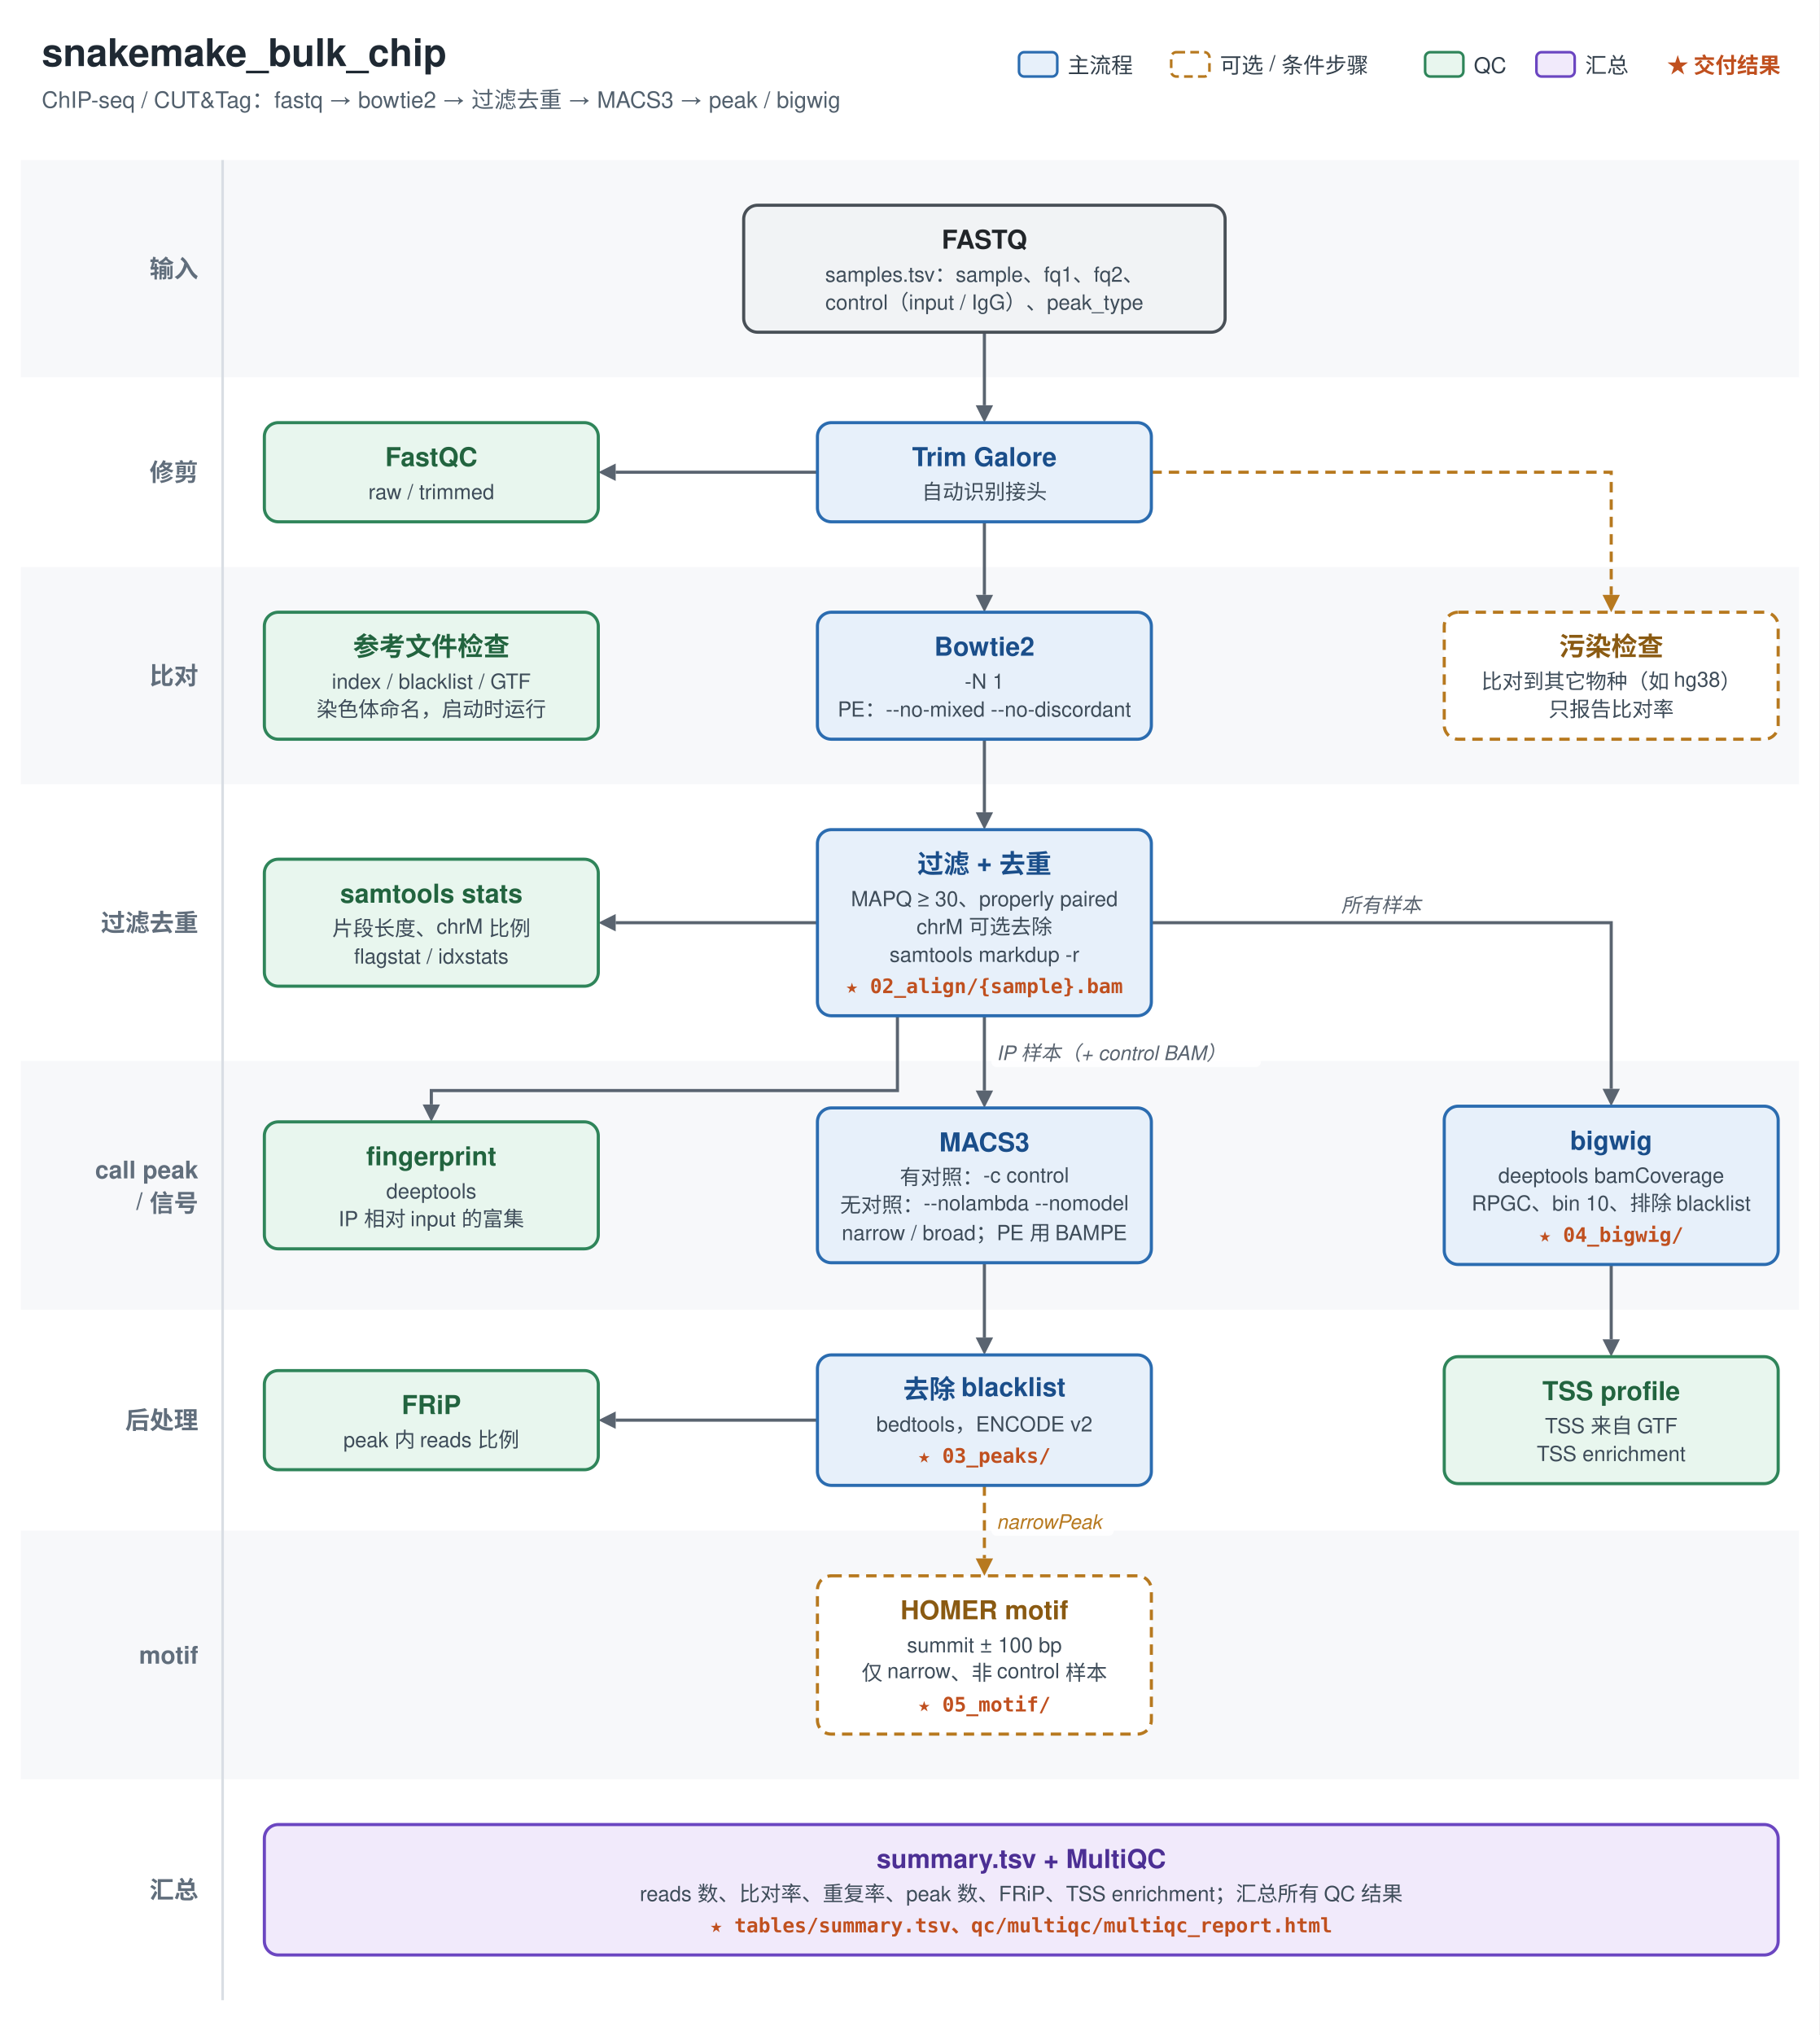
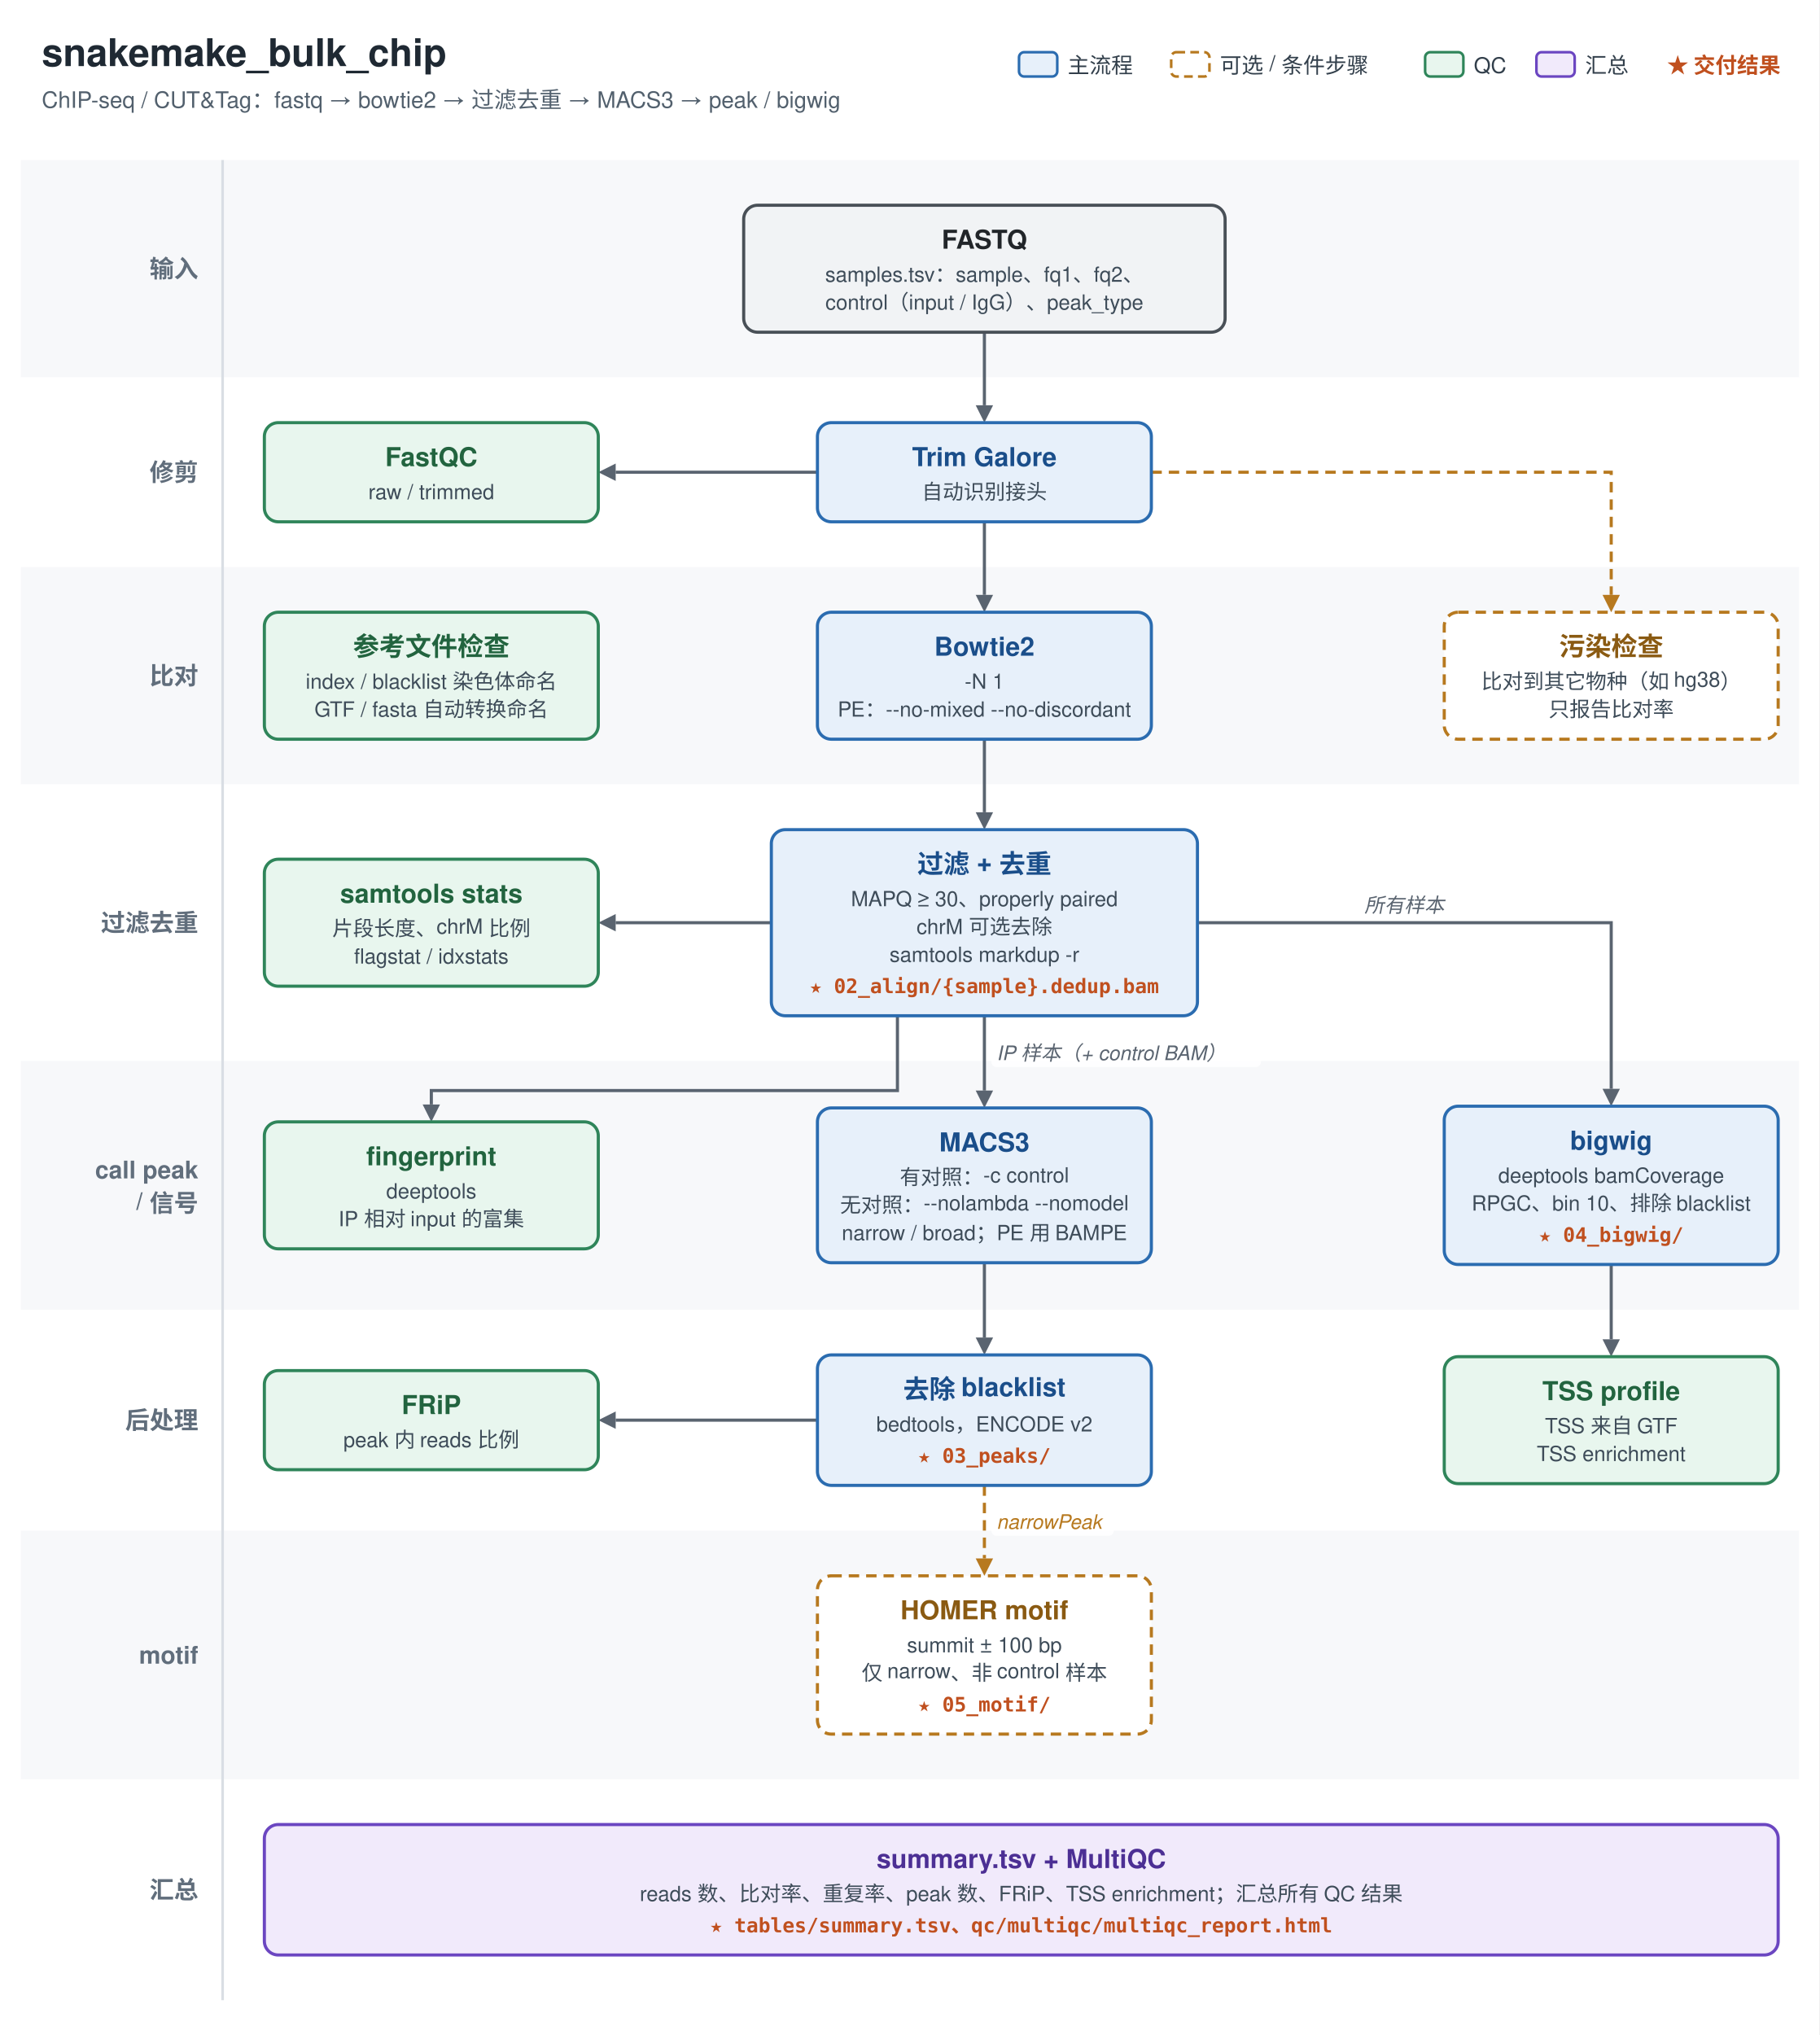
<svg xmlns="http://www.w3.org/2000/svg" width="1046" height="1170" viewBox="0 0 1046 1170" font-family="Helvetica, Arial, 'PingFang SC', 'Microsoft YaHei', 'Noto Sans CJK SC', 'WenQuanYi Micro Hei', sans-serif">
  <rect width="100%" height="100%" fill="#FFFFFF" />
  <text x="24" y="38" font-size="22" font-weight="700" fill="#1F2933">snakemake_bulk_chip</text>
  <text x="24" y="62" font-size="13" fill="#52606D">ChIP-seq / CUT&amp;Tag：fastq → bowtie2 → 过滤去重 → MACS3 → peak / bigwig</text>
  <rect x="585.9" y="30" width="22" height="14" rx="3" fill="#E7F0FA" stroke="#2B6CB0" stroke-width="1.5" />
  <text x="613.9" y="42" font-size="12.5" fill="#323F4B">主流程</text>
  <rect x="673.4" y="30" width="22" height="14" rx="3" fill="#FFFFFF" stroke="#B7791F" stroke-width="1.5" stroke-dasharray="5 3" />
  <text x="701.4" y="42" font-size="12.5" fill="#323F4B">可选 / 条件步骤</text>
  <rect x="819.4" y="30" width="22" height="14" rx="3" fill="#E8F6EE" stroke="#2F855A" stroke-width="1.5" />
  <text x="847.4" y="42" font-size="12.5" fill="#323F4B">QC</text>
  <rect x="883.4" y="30" width="22" height="14" rx="3" fill="#F1EAFB" stroke="#6B46C1" stroke-width="1.5" />
  <text x="911.4" y="42" font-size="12.5" fill="#323F4B">汇总</text>
  <text x="958.4" y="42" font-size="12.5" fill="#C0501F" font-weight="700">★ 交付结果</text>
  <rect x="12" y="92" width="1022.4" height="125" fill="#F7F8FA" />
  <text x="114" y="159.5" text-anchor="end" font-size="14" font-weight="700" fill="#616E7C">输入</text>
  <rect x="12" y="217" width="1022.4" height="109" fill="#FFFFFF" />
  <text x="114" y="276.5" text-anchor="end" font-size="14" font-weight="700" fill="#616E7C">修剪</text>
  <rect x="12" y="326" width="1022.4" height="125" fill="#F7F8FA" />
  <text x="114" y="393.5" text-anchor="end" font-size="14" font-weight="700" fill="#616E7C">比对</text>
  <rect x="12" y="451" width="1022.4" height="159" fill="#FFFFFF" />
  <text x="114" y="535.5" text-anchor="end" font-size="14" font-weight="700" fill="#616E7C">过滤去重</text>
  <rect x="12" y="610" width="1022.4" height="143" fill="#F7F8FA" />
  <text x="114" y="677.5" text-anchor="end" font-size="14" font-weight="700" fill="#616E7C">call peak</text>
  <text x="114" y="695.5" text-anchor="end" font-size="14" font-weight="700" fill="#616E7C">/ 信号</text>
  <rect x="12" y="753" width="1022.4" height="127" fill="#FFFFFF" />
  <text x="114" y="821.5" text-anchor="end" font-size="14" font-weight="700" fill="#616E7C">后处理</text>
  <rect x="12" y="880" width="1022.4" height="143" fill="#F7F8FA" />
  <text x="114" y="956.5" text-anchor="end" font-size="14" font-weight="700" fill="#616E7C">motif</text>
  <rect x="12" y="1023" width="1022.4" height="127" fill="#FFFFFF" />
  <text x="114" y="1091.5" text-anchor="end" font-size="14" font-weight="700" fill="#616E7C">汇总</text>
  <line x1="128" y1="92" x2="128" y2="1150" stroke="#D9DEE4" stroke-width="1.5" />
  <path d="M566.0,191.0 L566.0,233.0" fill="none" stroke="#5A6470" stroke-width="1.8" />
  <polygon points="566.0,243.0 561.0,233.0 571.0,233.0" fill="#5A6470" />
  <path d="M470.0,271.5 L354.0,271.5" fill="none" stroke="#5A6470" stroke-width="1.8" />
  <polygon points="344.0,271.5 354.0,266.5 354.0,276.5" fill="#5A6470" />
  <path d="M566.0,300.0 L566.0,342.0" fill="none" stroke="#5A6470" stroke-width="1.8" />
  <polygon points="566.0,352.0 561.0,342.0 571.0,342.0" fill="#5A6470" />
  <path d="M662.0,271.5 L926.4,271.5 L926.4,342.0" fill="none" stroke="#B7791F" stroke-width="1.8" stroke-dasharray="6 4" />
  <polygon points="926.4,352.0 921.4,342.0 931.4,342.0" fill="#B7791F" />
  <path d="M566.0,425.0 L566.0,467.0" fill="none" stroke="#5A6470" stroke-width="1.8" />
  <polygon points="566.0,477.0 561.0,467.0 571.0,467.0" fill="#5A6470" />
-   <path d="M470.0,530.5 L354.0,530.5" fill="none" stroke="#5A6470" stroke-width="1.8" />
+   <path d="M443.5,530.5 L354.0,530.5" fill="none" stroke="#5A6470" stroke-width="1.8" />
  <polygon points="344.0,530.5 354.0,525.5 354.0,535.5" fill="#5A6470" />
  <path d="M566.0,584.0 L566.0,627.0" fill="none" stroke="#5A6470" stroke-width="1.8" />
  <polygon points="566.0,637.0 561.0,627.0 571.0,627.0" fill="#5A6470" />
  <rect x="570.0" y="597.5" width="155.0" height="16" rx="3" fill="#FFFFFF" opacity="0.92" />
  <text x="573.0" y="609.5" text-anchor="start" font-size="11.5" font-style="italic" fill="#5A6470">IP 样本（+ control BAM）</text>
-   <path d="M662.0,530.5 L926.4,530.5 L926.4,626.0" fill="none" stroke="#5A6470" stroke-width="1.8" />
+   <path d="M688.5,530.5 L926.4,530.5 L926.4,626.0" fill="none" stroke="#5A6470" stroke-width="1.8" />
  <polygon points="926.4,636.0 921.4,626.0 931.4,626.0" fill="#5A6470" />
-   <rect x="768.2" y="512.5" width="52.0" height="16" rx="3" fill="#FFFFFF" opacity="0.92" />
-   <text x="794.2" y="524.5" text-anchor="middle" font-size="11.5" font-style="italic" fill="#5A6470">所有样本</text>
+   <rect x="781.5" y="512.5" width="52.0" height="16" rx="3" fill="#FFFFFF" opacity="0.92" />
+   <text x="807.5" y="524.5" text-anchor="middle" font-size="11.5" font-style="italic" fill="#5A6470">所有样本</text>
  <path d="M566.0,726.0 L566.0,769.0" fill="none" stroke="#5A6470" stroke-width="1.8" />
  <polygon points="566.0,779.0 561.0,769.0 571.0,769.0" fill="#5A6470" />
  <path d="M470.0,816.5 L354.0,816.5" fill="none" stroke="#5A6470" stroke-width="1.8" />
  <polygon points="344.0,816.5 354.0,811.5 354.0,821.5" fill="#5A6470" />
  <path d="M926.4,727.0 L926.4,770.0" fill="none" stroke="#5A6470" stroke-width="1.8" />
  <polygon points="926.4,780.0 921.4,770.0 931.4,770.0" fill="#5A6470" />
  <path d="M566.0,854.0 L566.0,896.0" fill="none" stroke="#B7791F" stroke-width="1.8" stroke-dasharray="6 4" />
  <polygon points="566.0,906.0 561.0,896.0 571.0,896.0" fill="#B7791F" />
  <rect x="570.0" y="867.0" width="70.4" height="16" rx="3" fill="#FFFFFF" opacity="0.92" />
  <text x="573.0" y="879.0" text-anchor="start" font-size="11.5" font-style="italic" fill="#B7791F">narrowPeak</text>
  <path d="M516.0,584.0 L516.0,627.0 L248.0,627.0 L248.0,635.0" fill="none" stroke="#5A6470" stroke-width="1.8" />
  <polygon points="248.0,645.0 243.0,635.0 253.0,635.0" fill="#5A6470" />
  <rect x="427.6" y="118.0" width="276.8" height="73.0" rx="8" fill="#F1F3F5" stroke="#495057" stroke-width="1.8" />
  <text x="566.0" y="143.0" text-anchor="middle" font-size="15" font-weight="700" fill="#212529">FASTQ</text>
  <text x="566.0" y="162.0" text-anchor="middle" font-size="12" fill="#3E4C59">samples.tsv：sample、fq1、fq2、</text>
  <text x="566.0" y="178.0" text-anchor="middle" font-size="12" fill="#3E4C59">control（input / IgG）、peak_type</text>
  <rect x="152.0" y="243.0" width="192.0" height="57.0" rx="8" fill="#E8F6EE" stroke="#2F855A" stroke-width="1.8" />
  <text x="248.0" y="268.0" text-anchor="middle" font-size="15" font-weight="700" fill="#22643F">FastQC</text>
  <text x="248.0" y="287.0" text-anchor="middle" font-size="12" fill="#3E4C59">raw / trimmed</text>
  <rect x="470.0" y="243.0" width="192.0" height="57.0" rx="8" fill="#E7F0FA" stroke="#2B6CB0" stroke-width="1.8" />
  <text x="566.0" y="268.0" text-anchor="middle" font-size="15" font-weight="700" fill="#1A4E8A">Trim Galore</text>
  <text x="566.0" y="287.0" text-anchor="middle" font-size="12" fill="#3E4C59">自动识别接头</text>
  <rect x="152.0" y="352.0" width="192.0" height="73.0" rx="8" fill="#E8F6EE" stroke="#2F855A" stroke-width="1.8" />
  <text x="248.0" y="377.0" text-anchor="middle" font-size="15" font-weight="700" fill="#22643F">参考文件检查</text>
-   <text x="248.0" y="396.0" text-anchor="middle" font-size="12" fill="#3E4C59">index / blacklist / GTF</text>
-   <text x="248.0" y="412.0" text-anchor="middle" font-size="12" fill="#3E4C59">染色体命名，启动时运行</text>
+   <text x="248.0" y="396.0" text-anchor="middle" font-size="12" fill="#3E4C59">index / blacklist 染色体命名</text>
+   <text x="248.0" y="412.0" text-anchor="middle" font-size="12" fill="#3E4C59">GTF / fasta 自动转换命名</text>
  <rect x="470.0" y="352.0" width="192.0" height="73.0" rx="8" fill="#E7F0FA" stroke="#2B6CB0" stroke-width="1.8" />
  <text x="566.0" y="377.0" text-anchor="middle" font-size="15" font-weight="700" fill="#1A4E8A">Bowtie2</text>
  <text x="566.0" y="396.0" text-anchor="middle" font-size="12" fill="#3E4C59">-N 1</text>
  <text x="566.0" y="412.0" text-anchor="middle" font-size="12" fill="#3E4C59">PE：--no-mixed --no-discordant</text>
  <rect x="830.4" y="352.0" width="192.0" height="73.0" rx="8" fill="#FFFFFF" stroke="#B7791F" stroke-width="1.8" stroke-dasharray="6 4" />
  <text x="926.4" y="377.0" text-anchor="middle" font-size="15" font-weight="700" fill="#8A5A12">污染检查</text>
  <text x="926.4" y="396.0" text-anchor="middle" font-size="12" fill="#3E4C59">比对到其它物种（如 hg38）</text>
  <text x="926.4" y="412.0" text-anchor="middle" font-size="12" fill="#3E4C59">只报告比对率</text>
  <rect x="152.0" y="494.0" width="192.0" height="73.0" rx="8" fill="#E8F6EE" stroke="#2F855A" stroke-width="1.8" />
  <text x="248.0" y="519.0" text-anchor="middle" font-size="15" font-weight="700" fill="#22643F">samtools stats</text>
  <text x="248.0" y="538.0" text-anchor="middle" font-size="12" fill="#3E4C59">片段长度、chrM 比例</text>
  <text x="248.0" y="554.0" text-anchor="middle" font-size="12" fill="#3E4C59">flagstat / idxstats</text>
-   <rect x="470.0" y="477.0" width="192.0" height="107.0" rx="8" fill="#E7F0FA" stroke="#2B6CB0" stroke-width="1.8" />
+   <rect x="443.5" y="477.0" width="245.0" height="107.0" rx="8" fill="#E7F0FA" stroke="#2B6CB0" stroke-width="1.8" />
  <text x="566.0" y="502.0" text-anchor="middle" font-size="15" font-weight="700" fill="#1A4E8A">过滤 + 去重</text>
  <text x="566.0" y="521.0" text-anchor="middle" font-size="12" fill="#3E4C59">MAPQ ≥ 30、properly paired</text>
  <text x="566.0" y="537.0" text-anchor="middle" font-size="12" fill="#3E4C59">chrM 可选去除</text>
  <text x="566.0" y="553.0" text-anchor="middle" font-size="12" fill="#3E4C59">samtools markdup -r</text>
-   <text x="566.0" y="571.0" text-anchor="middle" font-size="11.5" font-weight="700" font-family="Menlo, Consolas, 'DejaVu Sans Mono', monospace" fill="#C0501F">★ 02_align/{sample}.bam</text>
+   <text x="566.0" y="571.0" text-anchor="middle" font-size="11.5" font-weight="700" font-family="Menlo, Consolas, 'DejaVu Sans Mono', monospace" fill="#C0501F">★ 02_align/{sample}.dedup.bam</text>
  <rect x="470.0" y="637.0" width="192.0" height="89.0" rx="8" fill="#E7F0FA" stroke="#2B6CB0" stroke-width="1.8" />
  <text x="566.0" y="662.0" text-anchor="middle" font-size="15" font-weight="700" fill="#1A4E8A">MACS3</text>
  <text x="566.0" y="681.0" text-anchor="middle" font-size="12" fill="#3E4C59">有对照：-c control</text>
  <text x="566.0" y="697.0" text-anchor="middle" font-size="12" fill="#3E4C59">无对照：--nolambda --nomodel</text>
  <text x="566.0" y="713.0" text-anchor="middle" font-size="12" fill="#3E4C59">narrow / broad；PE 用 BAMPE</text>
  <rect x="830.4" y="636.0" width="192.0" height="91.0" rx="8" fill="#E7F0FA" stroke="#2B6CB0" stroke-width="1.8" />
  <text x="926.4" y="661.0" text-anchor="middle" font-size="15" font-weight="700" fill="#1A4E8A">bigwig</text>
  <text x="926.4" y="680.0" text-anchor="middle" font-size="12" fill="#3E4C59">deeptools bamCoverage</text>
  <text x="926.4" y="696.0" text-anchor="middle" font-size="12" fill="#3E4C59">RPGC、bin 10、排除 blacklist</text>
  <text x="926.4" y="714.0" text-anchor="middle" font-size="11.5" font-weight="700" font-family="Menlo, Consolas, 'DejaVu Sans Mono', monospace" fill="#C0501F">★ 04_bigwig/</text>
  <rect x="152.0" y="788.0" width="192.0" height="57.0" rx="8" fill="#E8F6EE" stroke="#2F855A" stroke-width="1.8" />
  <text x="248.0" y="813.0" text-anchor="middle" font-size="15" font-weight="700" fill="#22643F">FRiP</text>
  <text x="248.0" y="832.0" text-anchor="middle" font-size="12" fill="#3E4C59">peak 内 reads 比例</text>
  <rect x="470.0" y="779.0" width="192.0" height="75.0" rx="8" fill="#E7F0FA" stroke="#2B6CB0" stroke-width="1.8" />
  <text x="566.0" y="804.0" text-anchor="middle" font-size="15" font-weight="700" fill="#1A4E8A">去除 blacklist</text>
  <text x="566.0" y="823.0" text-anchor="middle" font-size="12" fill="#3E4C59">bedtools，ENCODE v2</text>
  <text x="566.0" y="841.0" text-anchor="middle" font-size="11.5" font-weight="700" font-family="Menlo, Consolas, 'DejaVu Sans Mono', monospace" fill="#C0501F">★ 03_peaks/</text>
  <rect x="830.4" y="780.0" width="192.0" height="73.0" rx="8" fill="#E8F6EE" stroke="#2F855A" stroke-width="1.8" />
  <text x="926.4" y="805.0" text-anchor="middle" font-size="15" font-weight="700" fill="#22643F">TSS profile</text>
  <text x="926.4" y="824.0" text-anchor="middle" font-size="12" fill="#3E4C59">TSS 来自 GTF</text>
  <text x="926.4" y="840.0" text-anchor="middle" font-size="12" fill="#3E4C59">TSS enrichment</text>
  <rect x="470.0" y="906.0" width="192.0" height="91.0" rx="8" fill="#FFFFFF" stroke="#B7791F" stroke-width="1.8" stroke-dasharray="6 4" />
  <text x="566.0" y="931.0" text-anchor="middle" font-size="15" font-weight="700" fill="#8A5A12">HOMER motif</text>
  <text x="566.0" y="950.0" text-anchor="middle" font-size="12" fill="#3E4C59">summit ± 100 bp</text>
  <text x="566.0" y="966.0" text-anchor="middle" font-size="12" fill="#3E4C59">仅 narrow、非 control 样本</text>
  <text x="566.0" y="984.0" text-anchor="middle" font-size="11.5" font-weight="700" font-family="Menlo, Consolas, 'DejaVu Sans Mono', monospace" fill="#C0501F">★ 05_motif/</text>
  <rect x="152.0" y="1049.0" width="870.4" height="75.0" rx="8" fill="#F1EAFB" stroke="#6B46C1" stroke-width="1.8" />
  <text x="587.2" y="1074.0" text-anchor="middle" font-size="15" font-weight="700" fill="#4C2F94">summary.tsv + MultiQC</text>
  <text x="587.2" y="1093.0" text-anchor="middle" font-size="12" fill="#3E4C59">reads 数、比对率、重复率、peak 数、FRiP、TSS enrichment；汇总所有 QC 结果</text>
  <text x="587.2" y="1111.0" text-anchor="middle" font-size="11.5" font-weight="700" font-family="Menlo, Consolas, 'DejaVu Sans Mono', monospace" fill="#C0501F">★ tables/summary.tsv、qc/multiqc/multiqc_report.html</text>
  <rect x="152.0" y="645.0" width="192.0" height="73.0" rx="8" fill="#E8F6EE" stroke="#2F855A" stroke-width="1.8" />
  <text x="248.0" y="670.0" text-anchor="middle" font-size="15" font-weight="700" fill="#22643F">fingerprint</text>
  <text x="248.0" y="689.0" text-anchor="middle" font-size="12" fill="#3E4C59">deeptools</text>
  <text x="248.0" y="705.0" text-anchor="middle" font-size="12" fill="#3E4C59">IP 相对 input 的富集</text>
</svg>
